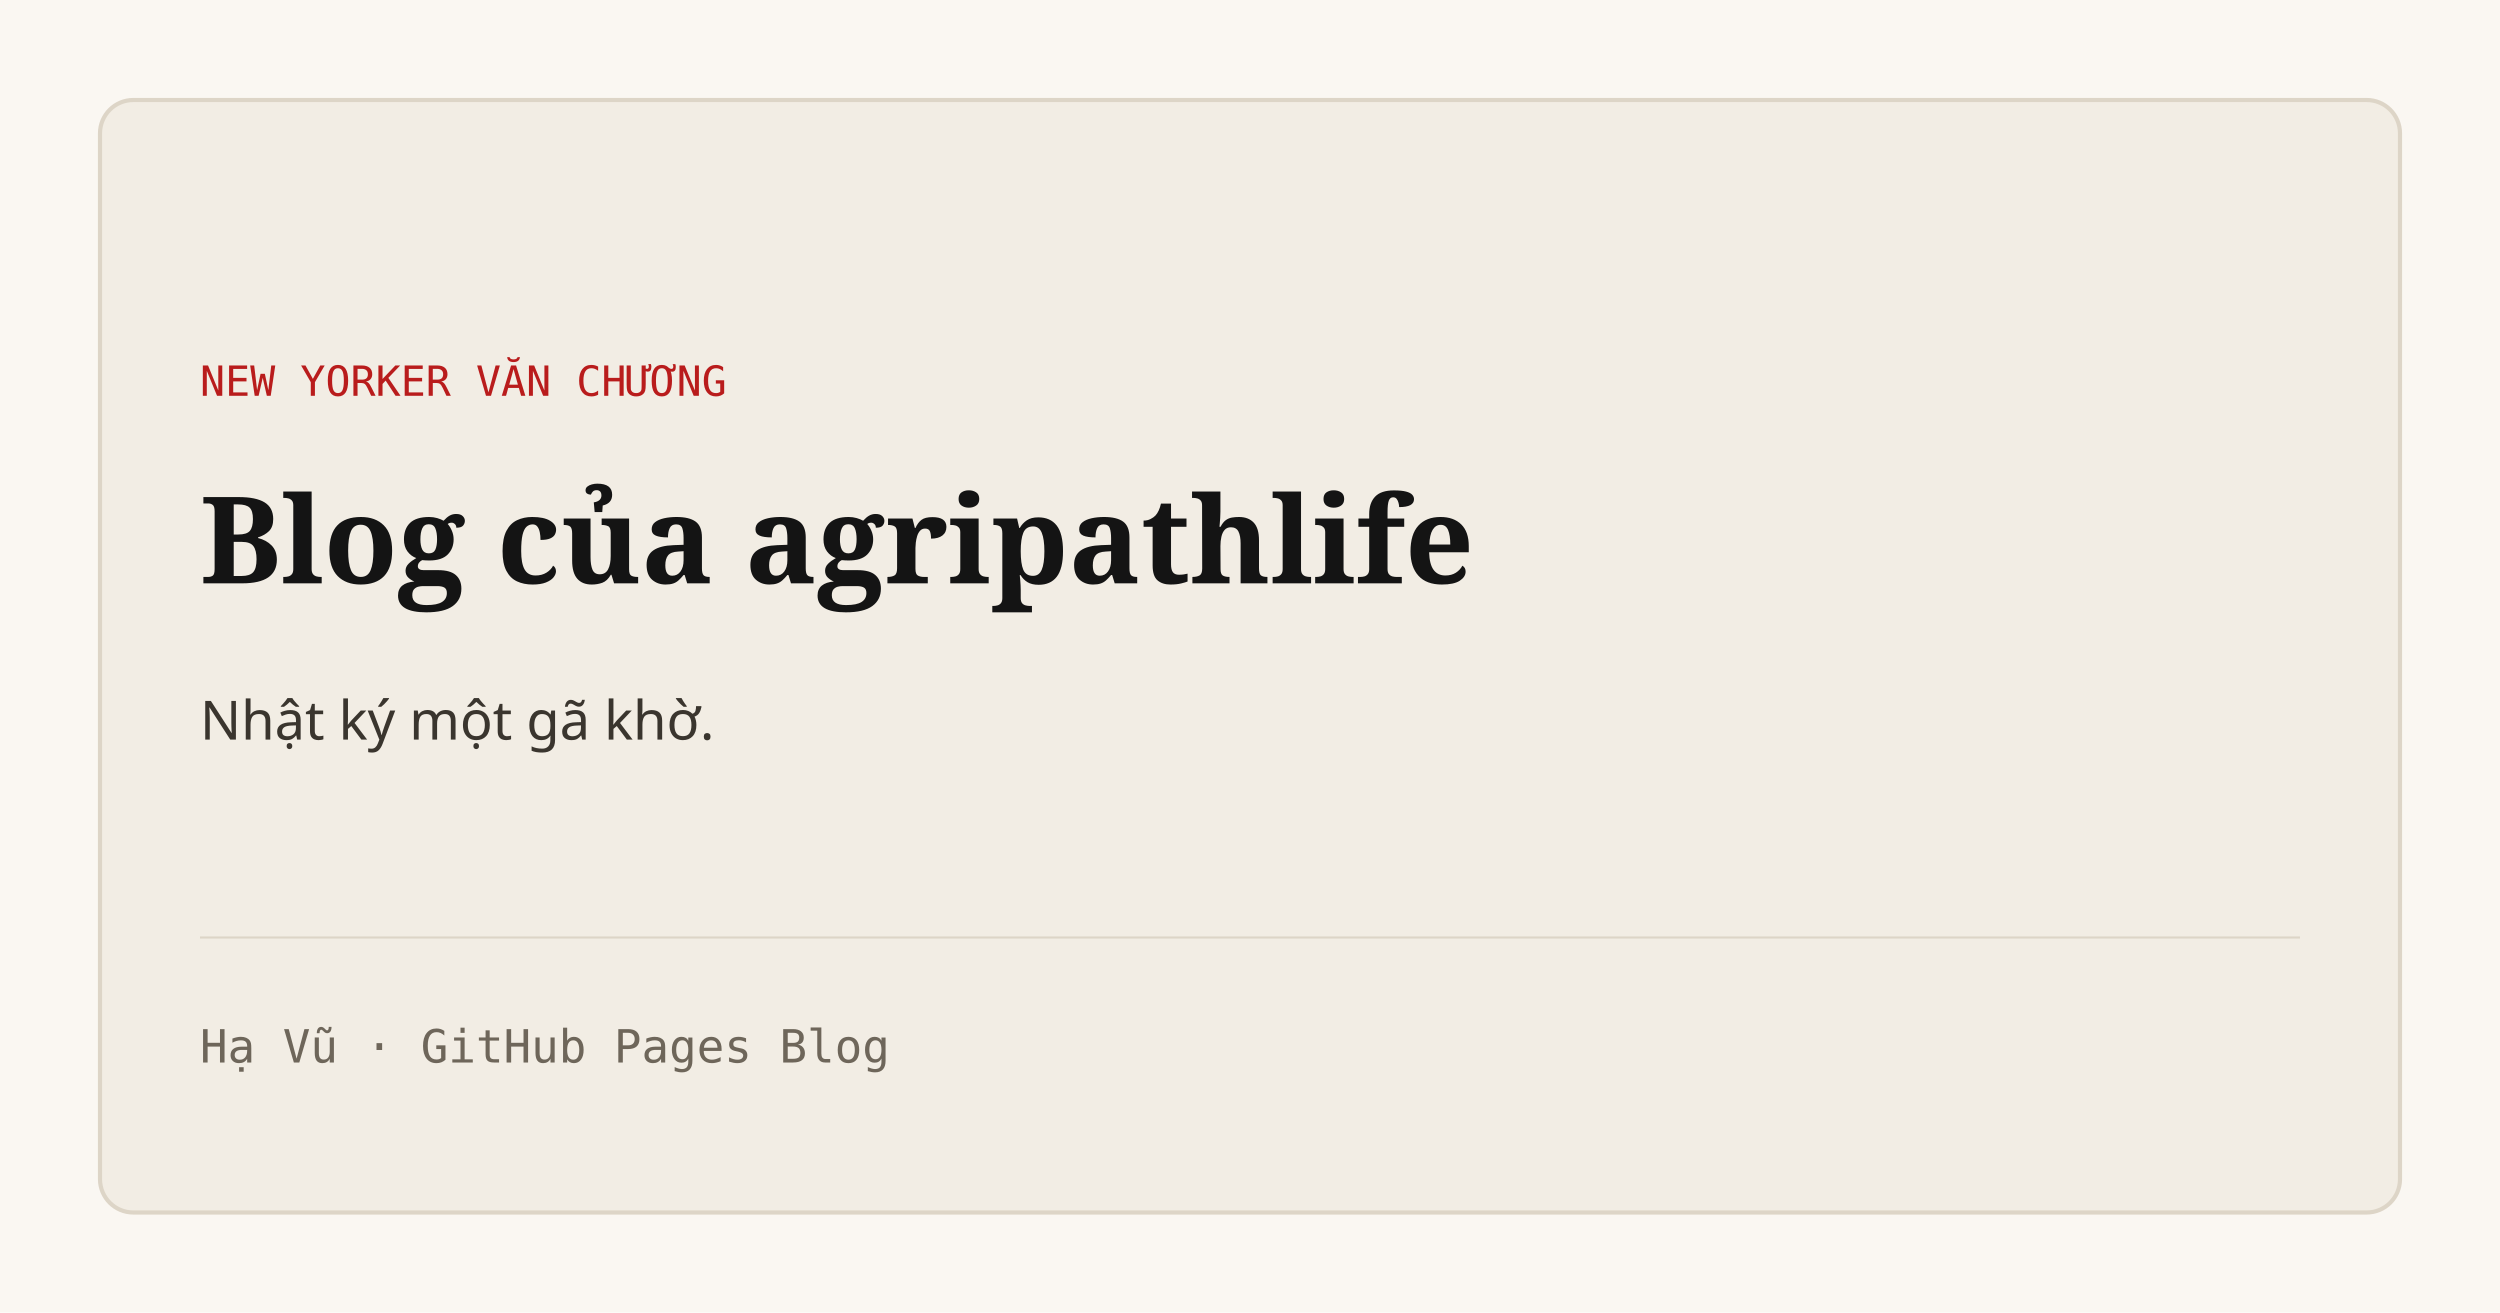
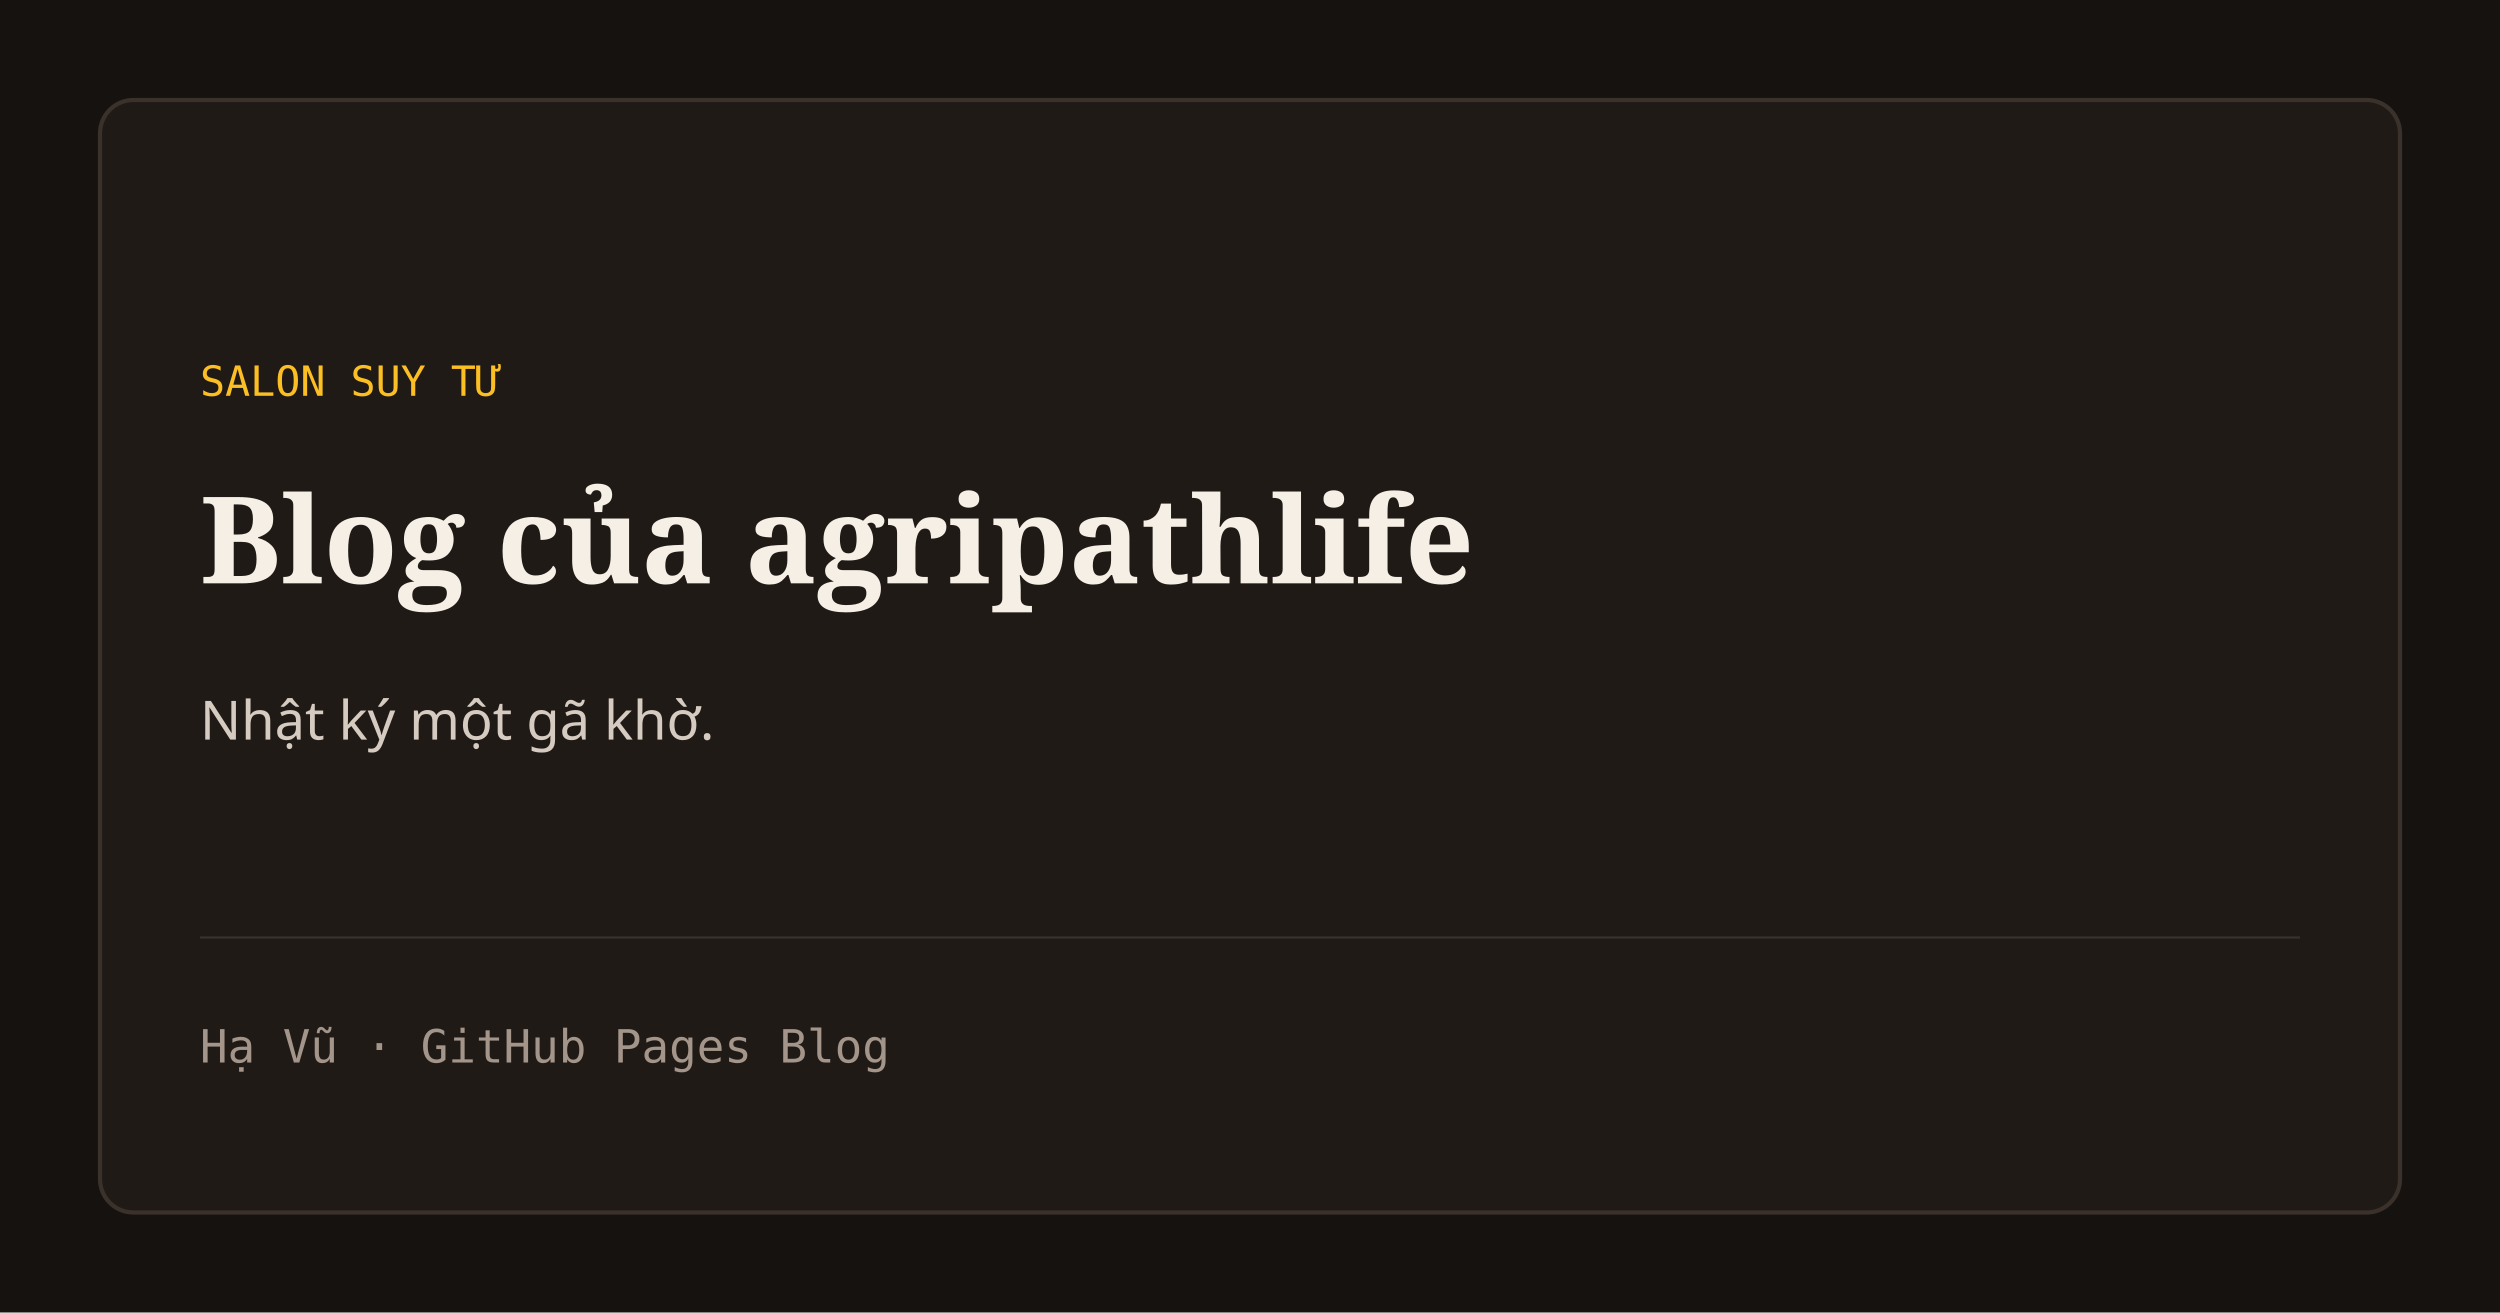
<svg xmlns="http://www.w3.org/2000/svg" width="1200" height="630" viewBox="0 0 1200 630" fill="none">
-   <rect width="1200" height="630" fill="#FAF7F2" />
-   <rect x="48" y="48" width="1104" height="534" rx="16" fill="#F2EDE4" stroke="#DDD5C7" stroke-width="2" />
-   <text x="96" y="190" font-family="monospace" font-size="20" fill="#B91C1C">NEW YORKER VĂN CHƯƠNG</text>
-   <text x="96" y="280" font-family="Georgia, serif" font-weight="700" font-size="58" fill="#141414">Blog của agripathlife</text>
-   <text x="96" y="355" font-family="sans-serif" font-size="26" fill="#3A352E">Nhật ký một gã khờ.</text>
-   <line x1="96" y1="450" x2="1104" y2="450" stroke="#DDD5C7" stroke-width="1" />
-   <text x="96" y="510" font-family="monospace" font-size="22" fill="#6E665A">Hạ Vũ · GitHub Pages Blog</text>
+   <rect width="1200" height="630" fill="#161210" />
+   <rect x="48" y="48" width="1104" height="534" rx="16" fill="#201A17" stroke="#3B312B" stroke-width="2" />
+   <text x="96" y="190" font-family="monospace" font-size="20" fill="#FBBF24">SALON SUY TƯ</text>
+   <text x="96" y="280" font-family="Georgia, serif" font-weight="700" font-size="58" fill="#F5EFE6">Blog của agripathlife</text>
+   <text x="96" y="355" font-family="sans-serif" font-size="26" fill="#D6CBC0">Nhật ký một gã khờ.</text>
+   <line x1="96" y1="450" x2="1104" y2="450" stroke="#3B312B" stroke-width="1" />
+   <text x="96" y="510" font-family="monospace" font-size="22" fill="#A39589">Hạ Vũ · GitHub Pages Blog</text>
</svg>
